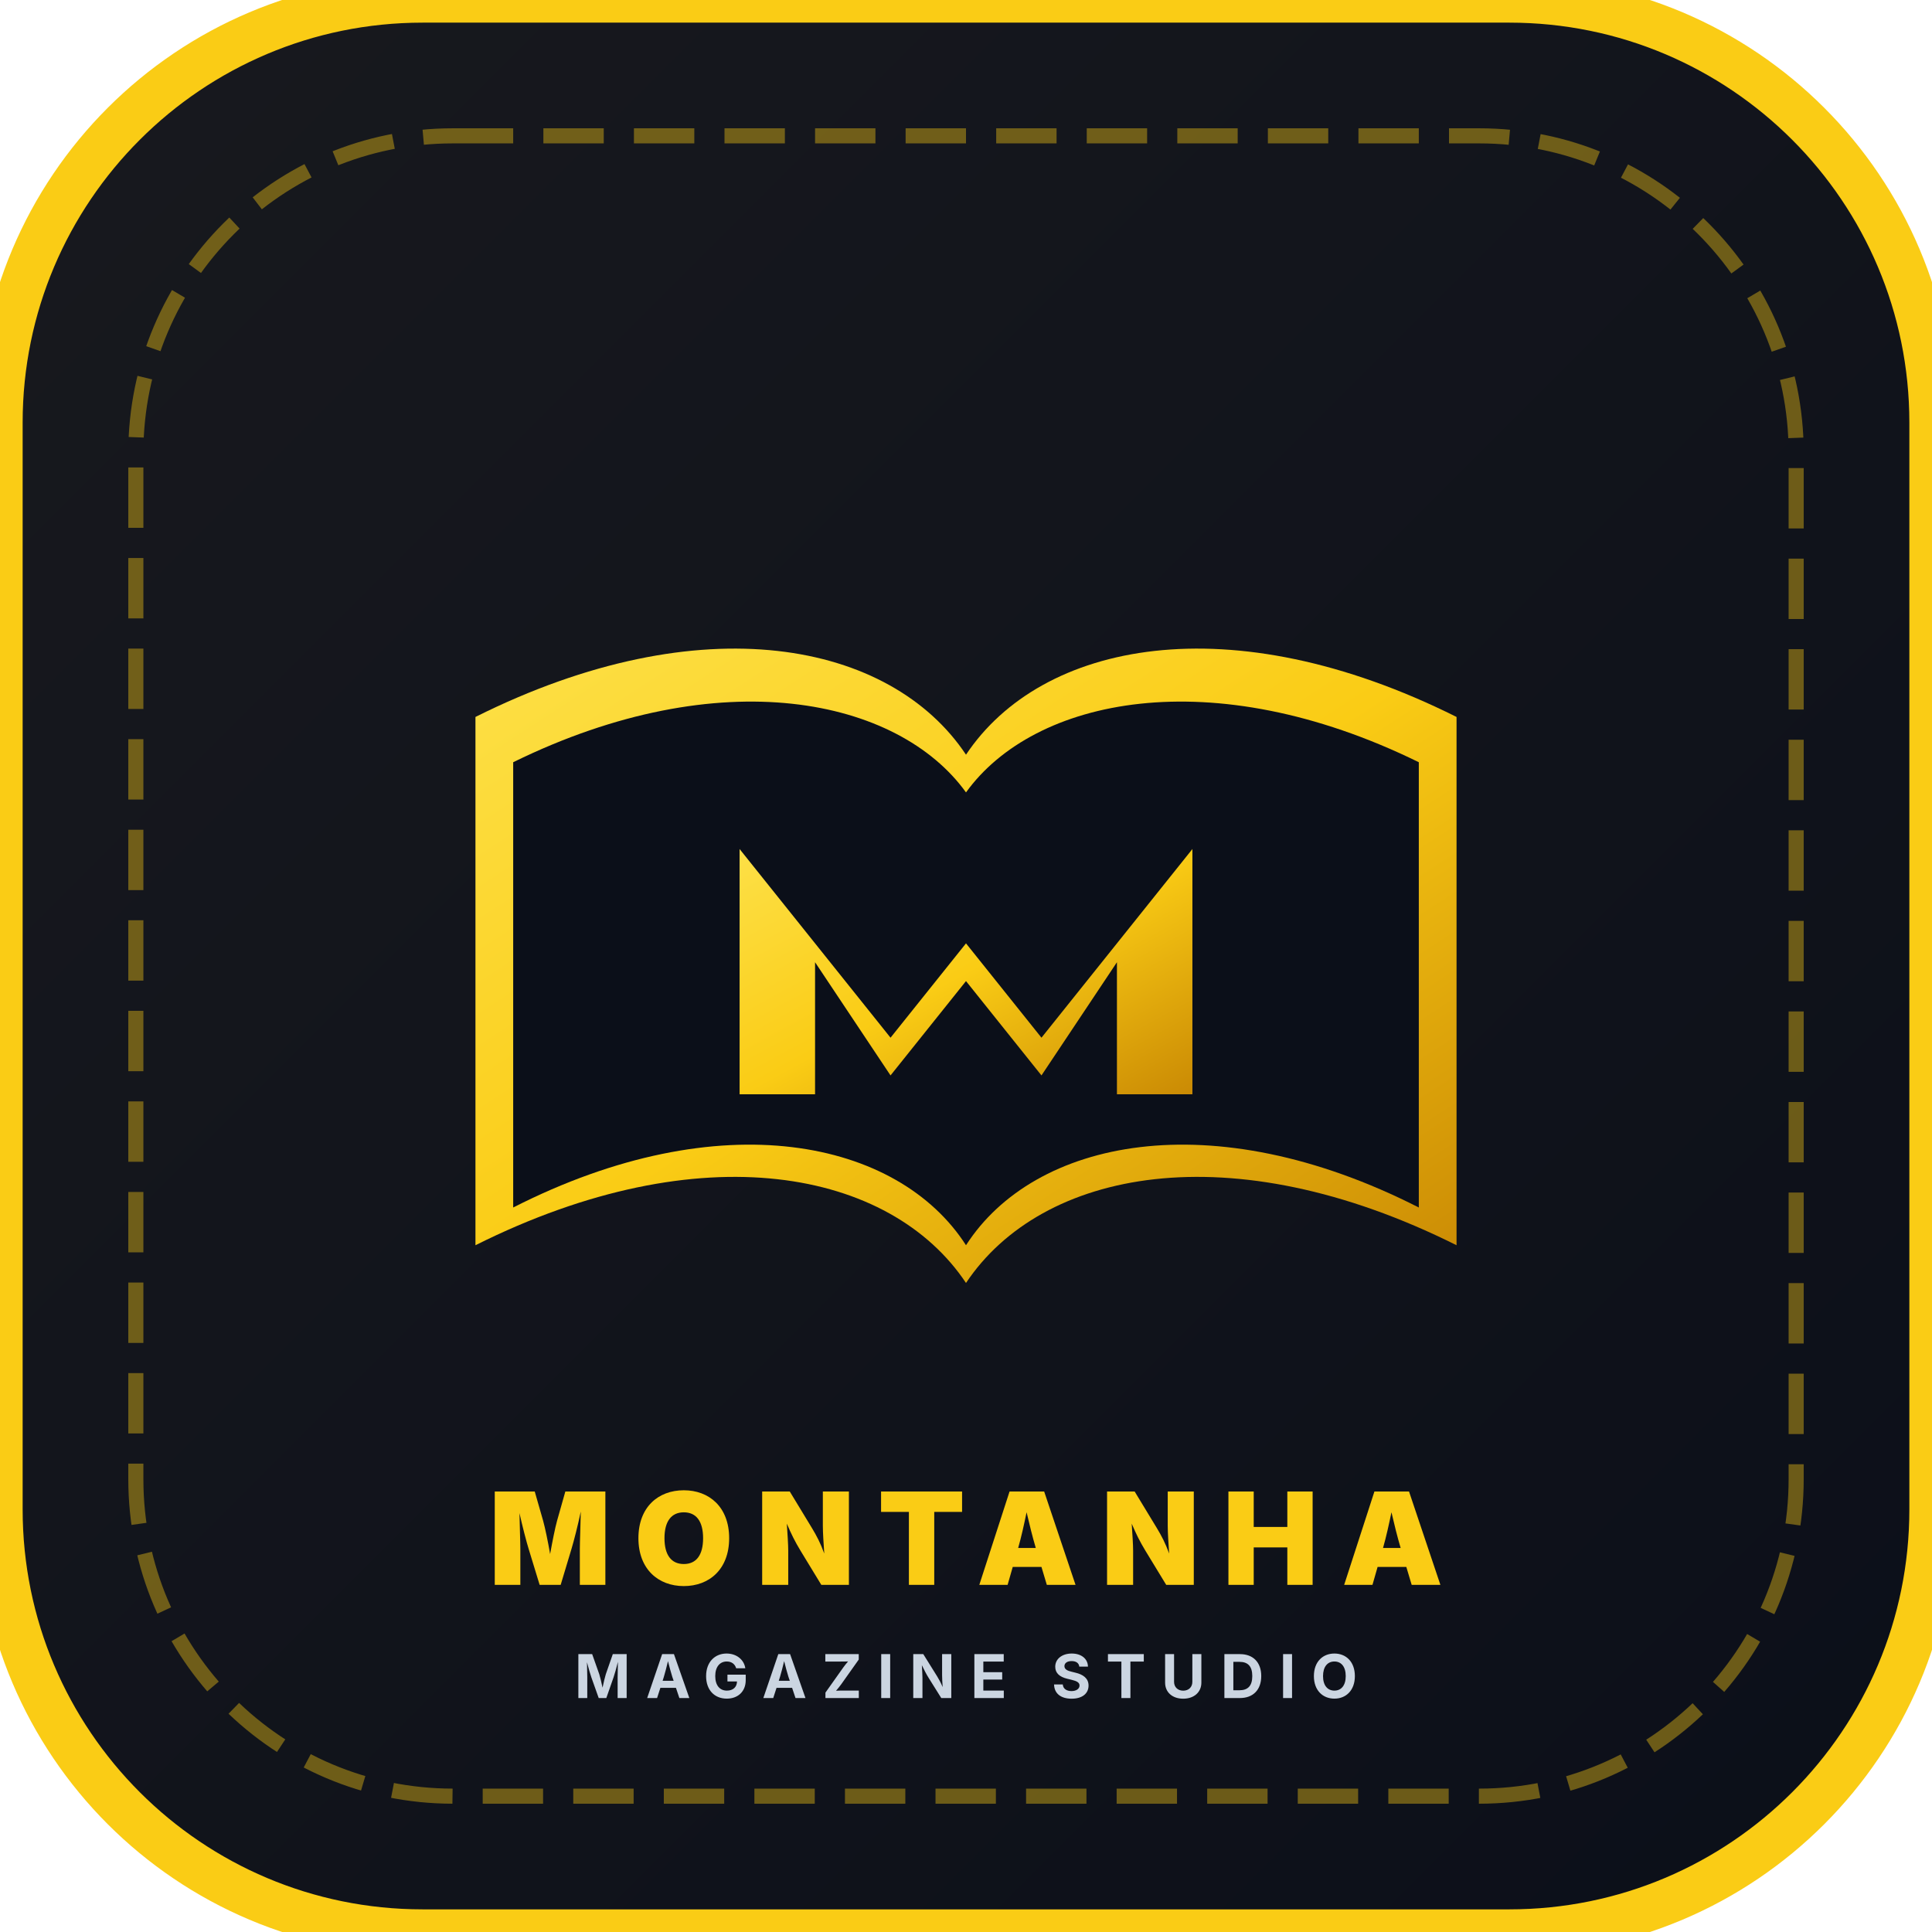
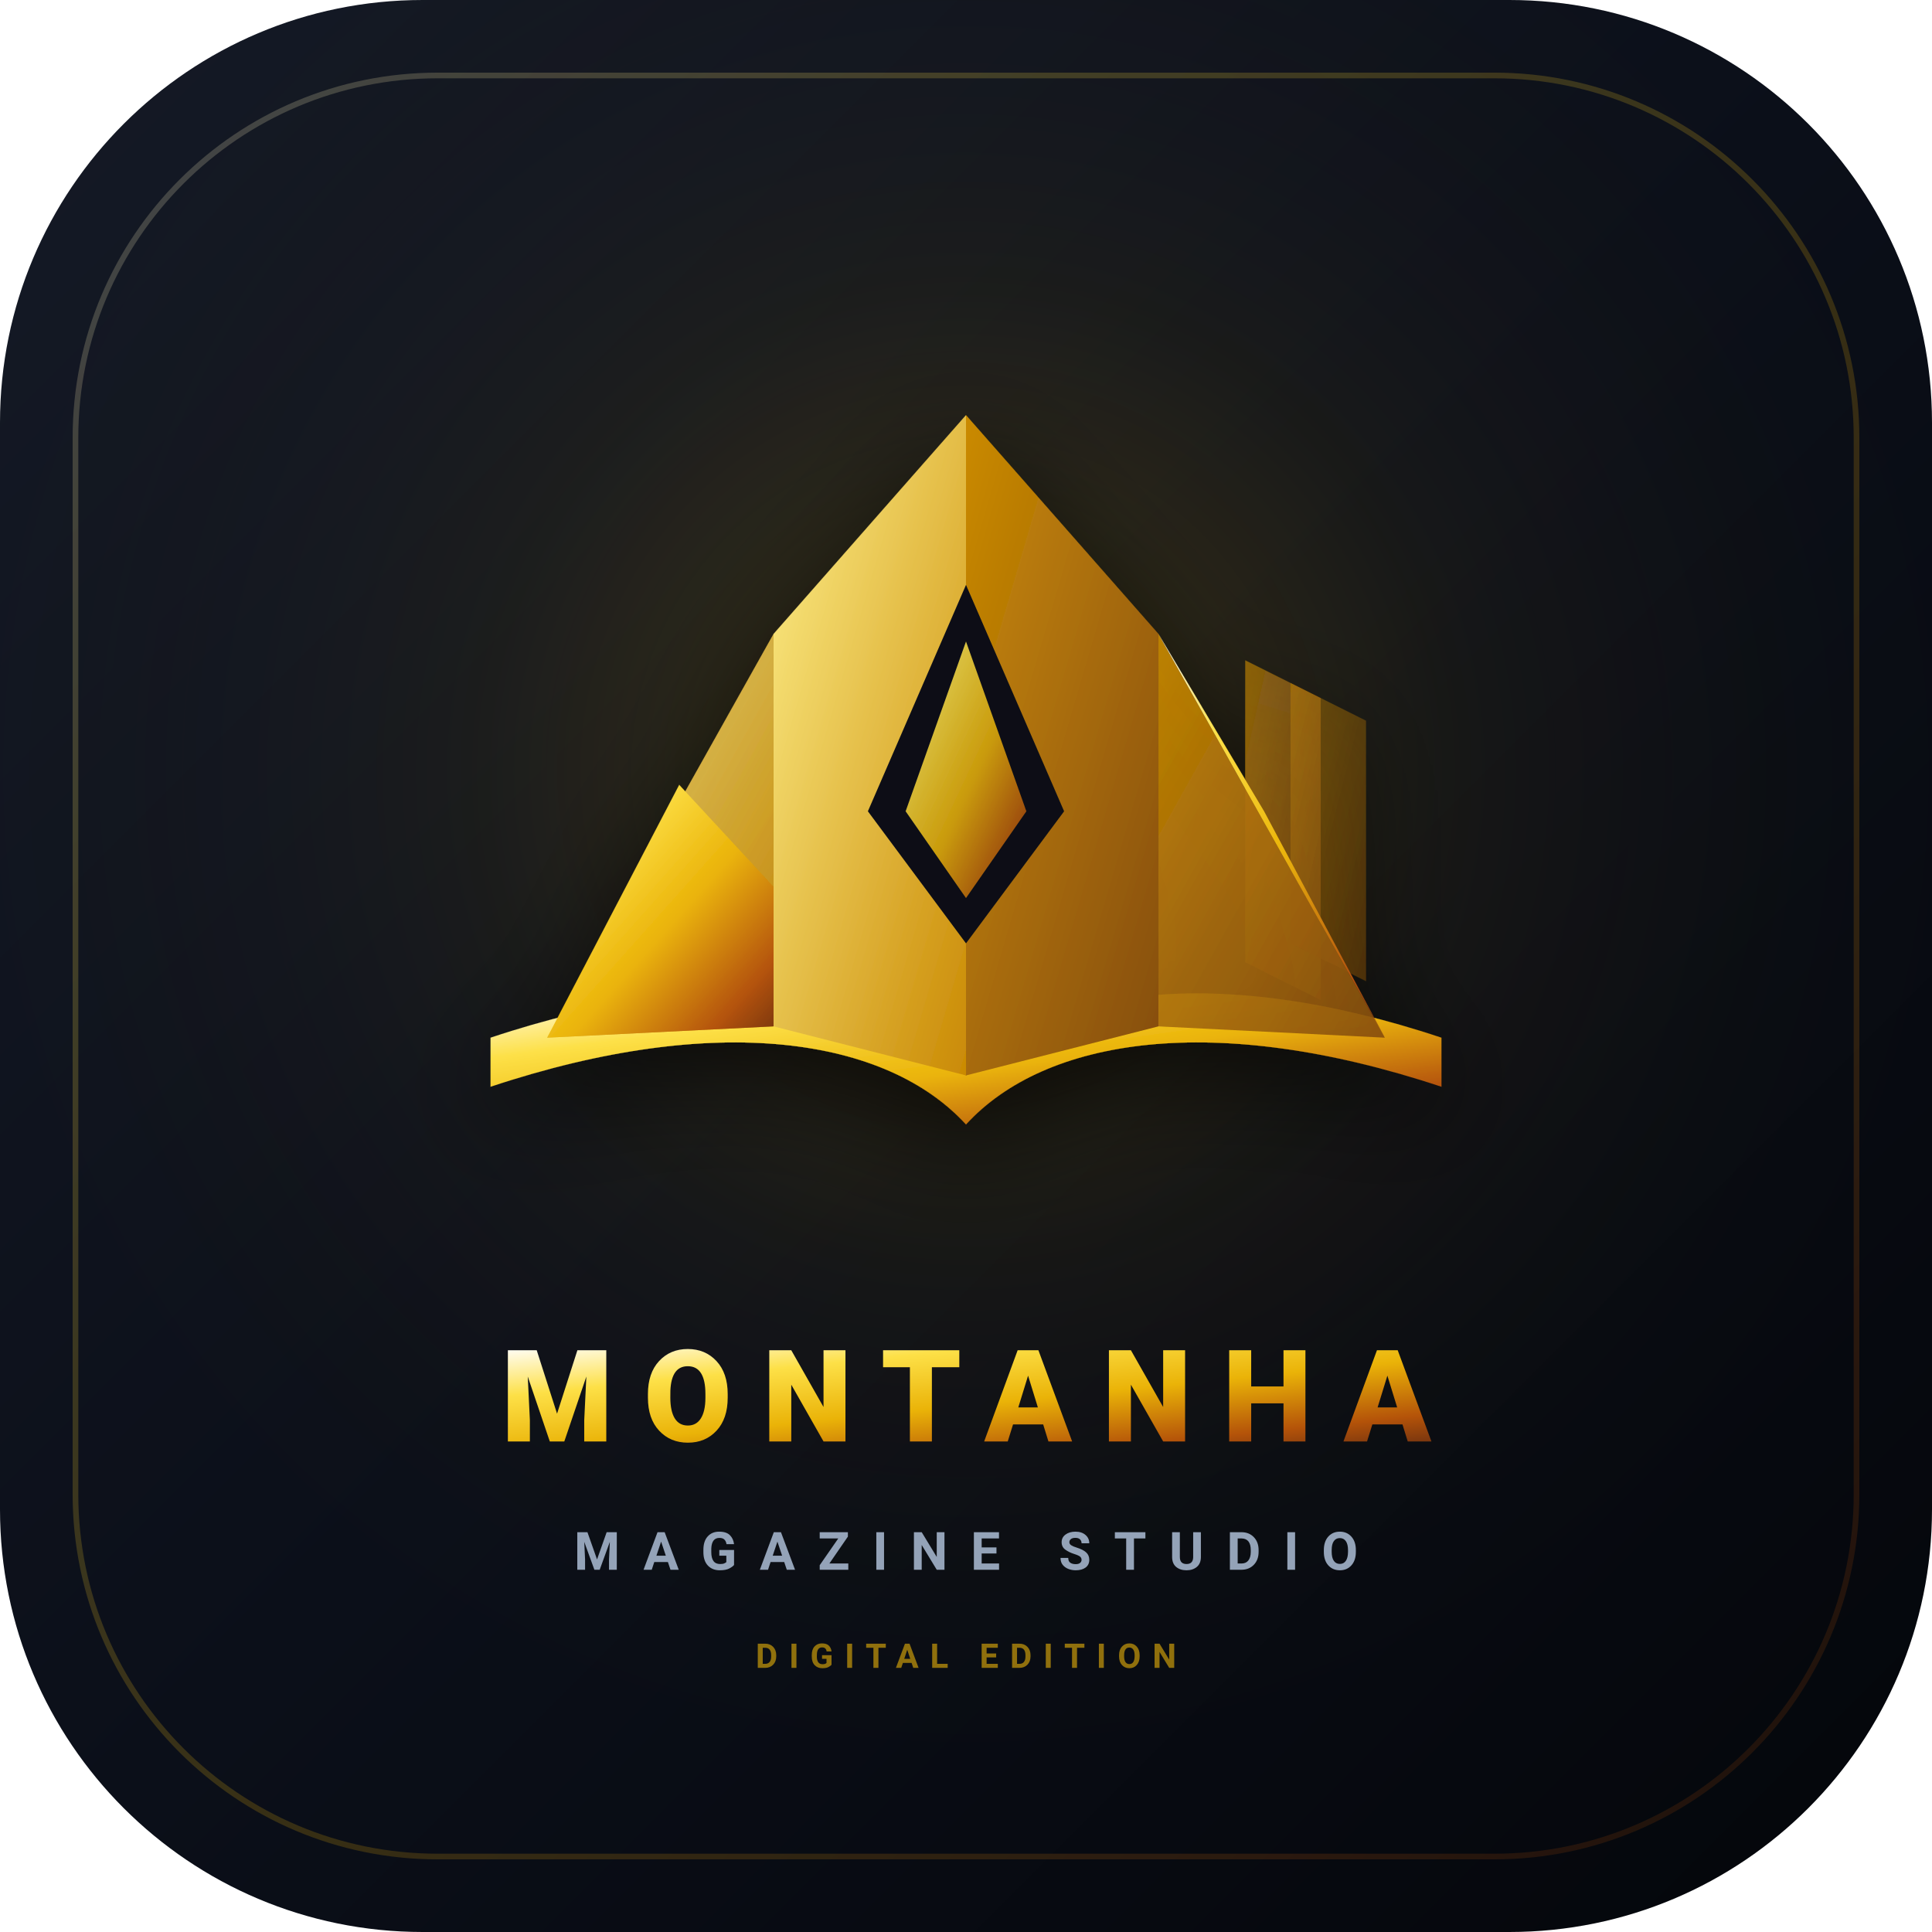
<svg xmlns="http://www.w3.org/2000/svg" viewBox="0 0 512 512" width="512" height="512">
  <defs>
-     <linearGradient id="goldGrad" x1="0%" y1="0%" x2="100%" y2="100%">
-       <stop offset="0%" stop-color="#FDE047" />
-       <stop offset="50%" stop-color="#FACC15" />
+     <linearGradient id="bgGrad" x1="0%" y1="0%" x2="100%" y2="100%">
+       <stop offset="0%" stop-color="#151A26" />
+       <stop offset="50%" stop-color="#0B0F19" />
+       <stop offset="100%" stop-color="#04060A" />
+     </linearGradient>
+     <linearGradient id="goldSheen" x1="0%" y1="0%" x2="100%" y2="100%">
+       <stop offset="0%" stop-color="#FFFDF5" />
+       <stop offset="25%" stop-color="#FDE047" />
+       <stop offset="55%" stop-color="#EAB308" />
+       <stop offset="85%" stop-color="#B45309" />
+       <stop offset="100%" stop-color="#78350F" />
+     </linearGradient>
+     <linearGradient id="goldFacetLeft" x1="0%" y1="0%" x2="100%" y2="100%">
+       <stop offset="0%" stop-color="#FEF08A" />
      <stop offset="100%" stop-color="#CA8A04" />
    </linearGradient>
-     <linearGradient id="bgGrad" x1="0%" y1="0%" x2="100%" y2="100%">
-       <stop offset="0%" stop-color="#18191E" />
-       <stop offset="100%" stop-color="#0B0F19" />
+     <linearGradient id="goldFacetRight" x1="0%" y1="0%" x2="100%" y2="100%">
+       <stop offset="0%" stop-color="#CA8A04" />
+       <stop offset="100%" stop-color="#854D0E" />
    </linearGradient>
+     <radialGradient id="centerAura" cx="50%" cy="40%" r="55%">
+       <stop offset="0%" stop-color="#EAB308" stop-opacity="0.22" />
+       <stop offset="45%" stop-color="#EAB308" stop-opacity="0.06" />
+       <stop offset="100%" stop-color="#0B0F19" stop-opacity="0" />
+     </radialGradient>
+     <filter id="shadowGlow" x="-20%" y="-20%" width="140%" height="140%">
+       <feDropShadow dx="0" dy="8" stdDeviation="14" flood-color="#000000" flood-opacity="0.7" />
+     </filter>
  </defs>
-   <rect width="512" height="512" rx="112" fill="url(#bgGrad)" stroke="#FACC15" stroke-width="12" />
-   <rect x="36" y="36" width="440" height="440" rx="84" fill="none" stroke="#FACC15" stroke-width="4" stroke-opacity="0.4" stroke-dasharray="16 8" />
-   <g transform="translate(256, 240)">
-     <path d="M-130,-50 C-70,-80 -20,-70 0,-40 C20,-70 70,-80 130,-50 L130,90 C70,60 20,70 0,100 C-20,70 -70,60 -130,90 Z" fill="url(#goldGrad)" />
-     <path d="M-120,-38 C-65,-65 -18,-55 0,-30 C18,-55 65,-65 120,-38 L120,80 C65,52 18,62 0,90 C-18,62 -65,52 -120,80 Z" fill="#0B0F19" />
-     <path d="M-60,50 L-60,-15 L-20,35 L0,10 L20,35 L60,-15 L60,50 L40,50 L40,15 L20,45 L0,20 L-20,45 L-40,15 L-40,50 Z" fill="url(#goldGrad)" />
+   <rect width="512" height="512" rx="112" fill="url(#bgGrad)" />
+   <rect width="512" height="512" rx="112" fill="url(#centerAura)" />
+   <rect x="20" y="20" width="472" height="472" rx="96" fill="none" stroke="url(#goldSheen)" stroke-width="1.5" stroke-opacity="0.2" />
+   <g filter="url(#shadowGlow)" transform="translate(0, -10)">
+     <path d="M 330 185 L 350 195 L 350 275 L 330 265 Z" fill="url(#goldFacetRight)" opacity="0.6" />
+     <path d="M 342 191 L 362 201 L 362 270 L 342 260 Z" fill="url(#goldFacetRight)" opacity="0.4" />
+     <path d="M 130 285 C 190 265, 235 272, 256 295 C 277 272, 322 265, 382 285 L 382 298 C 322 278, 277 285, 256 308 C 235 285, 190 278, 130 298 Z" fill="url(#goldSheen)" />
+     <polygon points="256,120 205,178 205,282 256,295" fill="url(#goldFacetLeft)" />
+     <polygon points="256,120 256,295 307,282 307,178" fill="url(#goldFacetRight)" />
+     <polygon points="205,178 145,285 205,282" fill="url(#goldFacetLeft)" opacity="0.9" />
+     <polygon points="145,285 180,218 205,245 205,282" fill="url(#goldSheen)" />
+     <polygon points="307,178 307,282 367,285" fill="url(#goldFacetRight)" opacity="0.9" />
+     <polygon points="307,178 335,225 367,285" fill="url(#goldSheen)" />
+     <polygon points="256,165 230,225 256,260 282,225" fill="#0B0F19" />
+     <polygon points="256,180 240,225 256,248 272,225" fill="url(#goldSheen)" opacity="0.85" />
  </g>
-   <text x="256" y="420" text-anchor="middle" fill="#FACC15" font-family="system-ui, -apple-system, sans-serif" font-weight="900" font-size="34" letter-spacing="6">MONTANHA</text>
-   <text x="256" y="450" text-anchor="middle" fill="#CBD5E1" font-family="system-ui, -apple-system, sans-serif" font-weight="700" font-size="16" letter-spacing="4">MAGAZINE STUDIO</text>
+   <text x="256" y="382" text-anchor="middle" fill="url(#goldSheen)" font-family="system-ui, -apple-system, BlinkMacSystemFont, 'Segoe UI', Roboto, sans-serif" font-weight="900" font-size="34" letter-spacing="8">MONTANHA</text>
+   <text x="256" y="416" text-anchor="middle" fill="#94A3B8" font-family="system-ui, -apple-system, BlinkMacSystemFont, 'Segoe UI', Roboto, sans-serif" font-weight="700" font-size="14" letter-spacing="6">MAGAZINE STUDIO</text>
+   <text x="256" y="442" text-anchor="middle" fill="#EAB308" opacity="0.6" font-family="system-ui, -apple-system, BlinkMacSystemFont, 'Segoe UI', Roboto, sans-serif" font-weight="600" font-size="9" letter-spacing="3">DIGITAL EDITION</text>
</svg>
